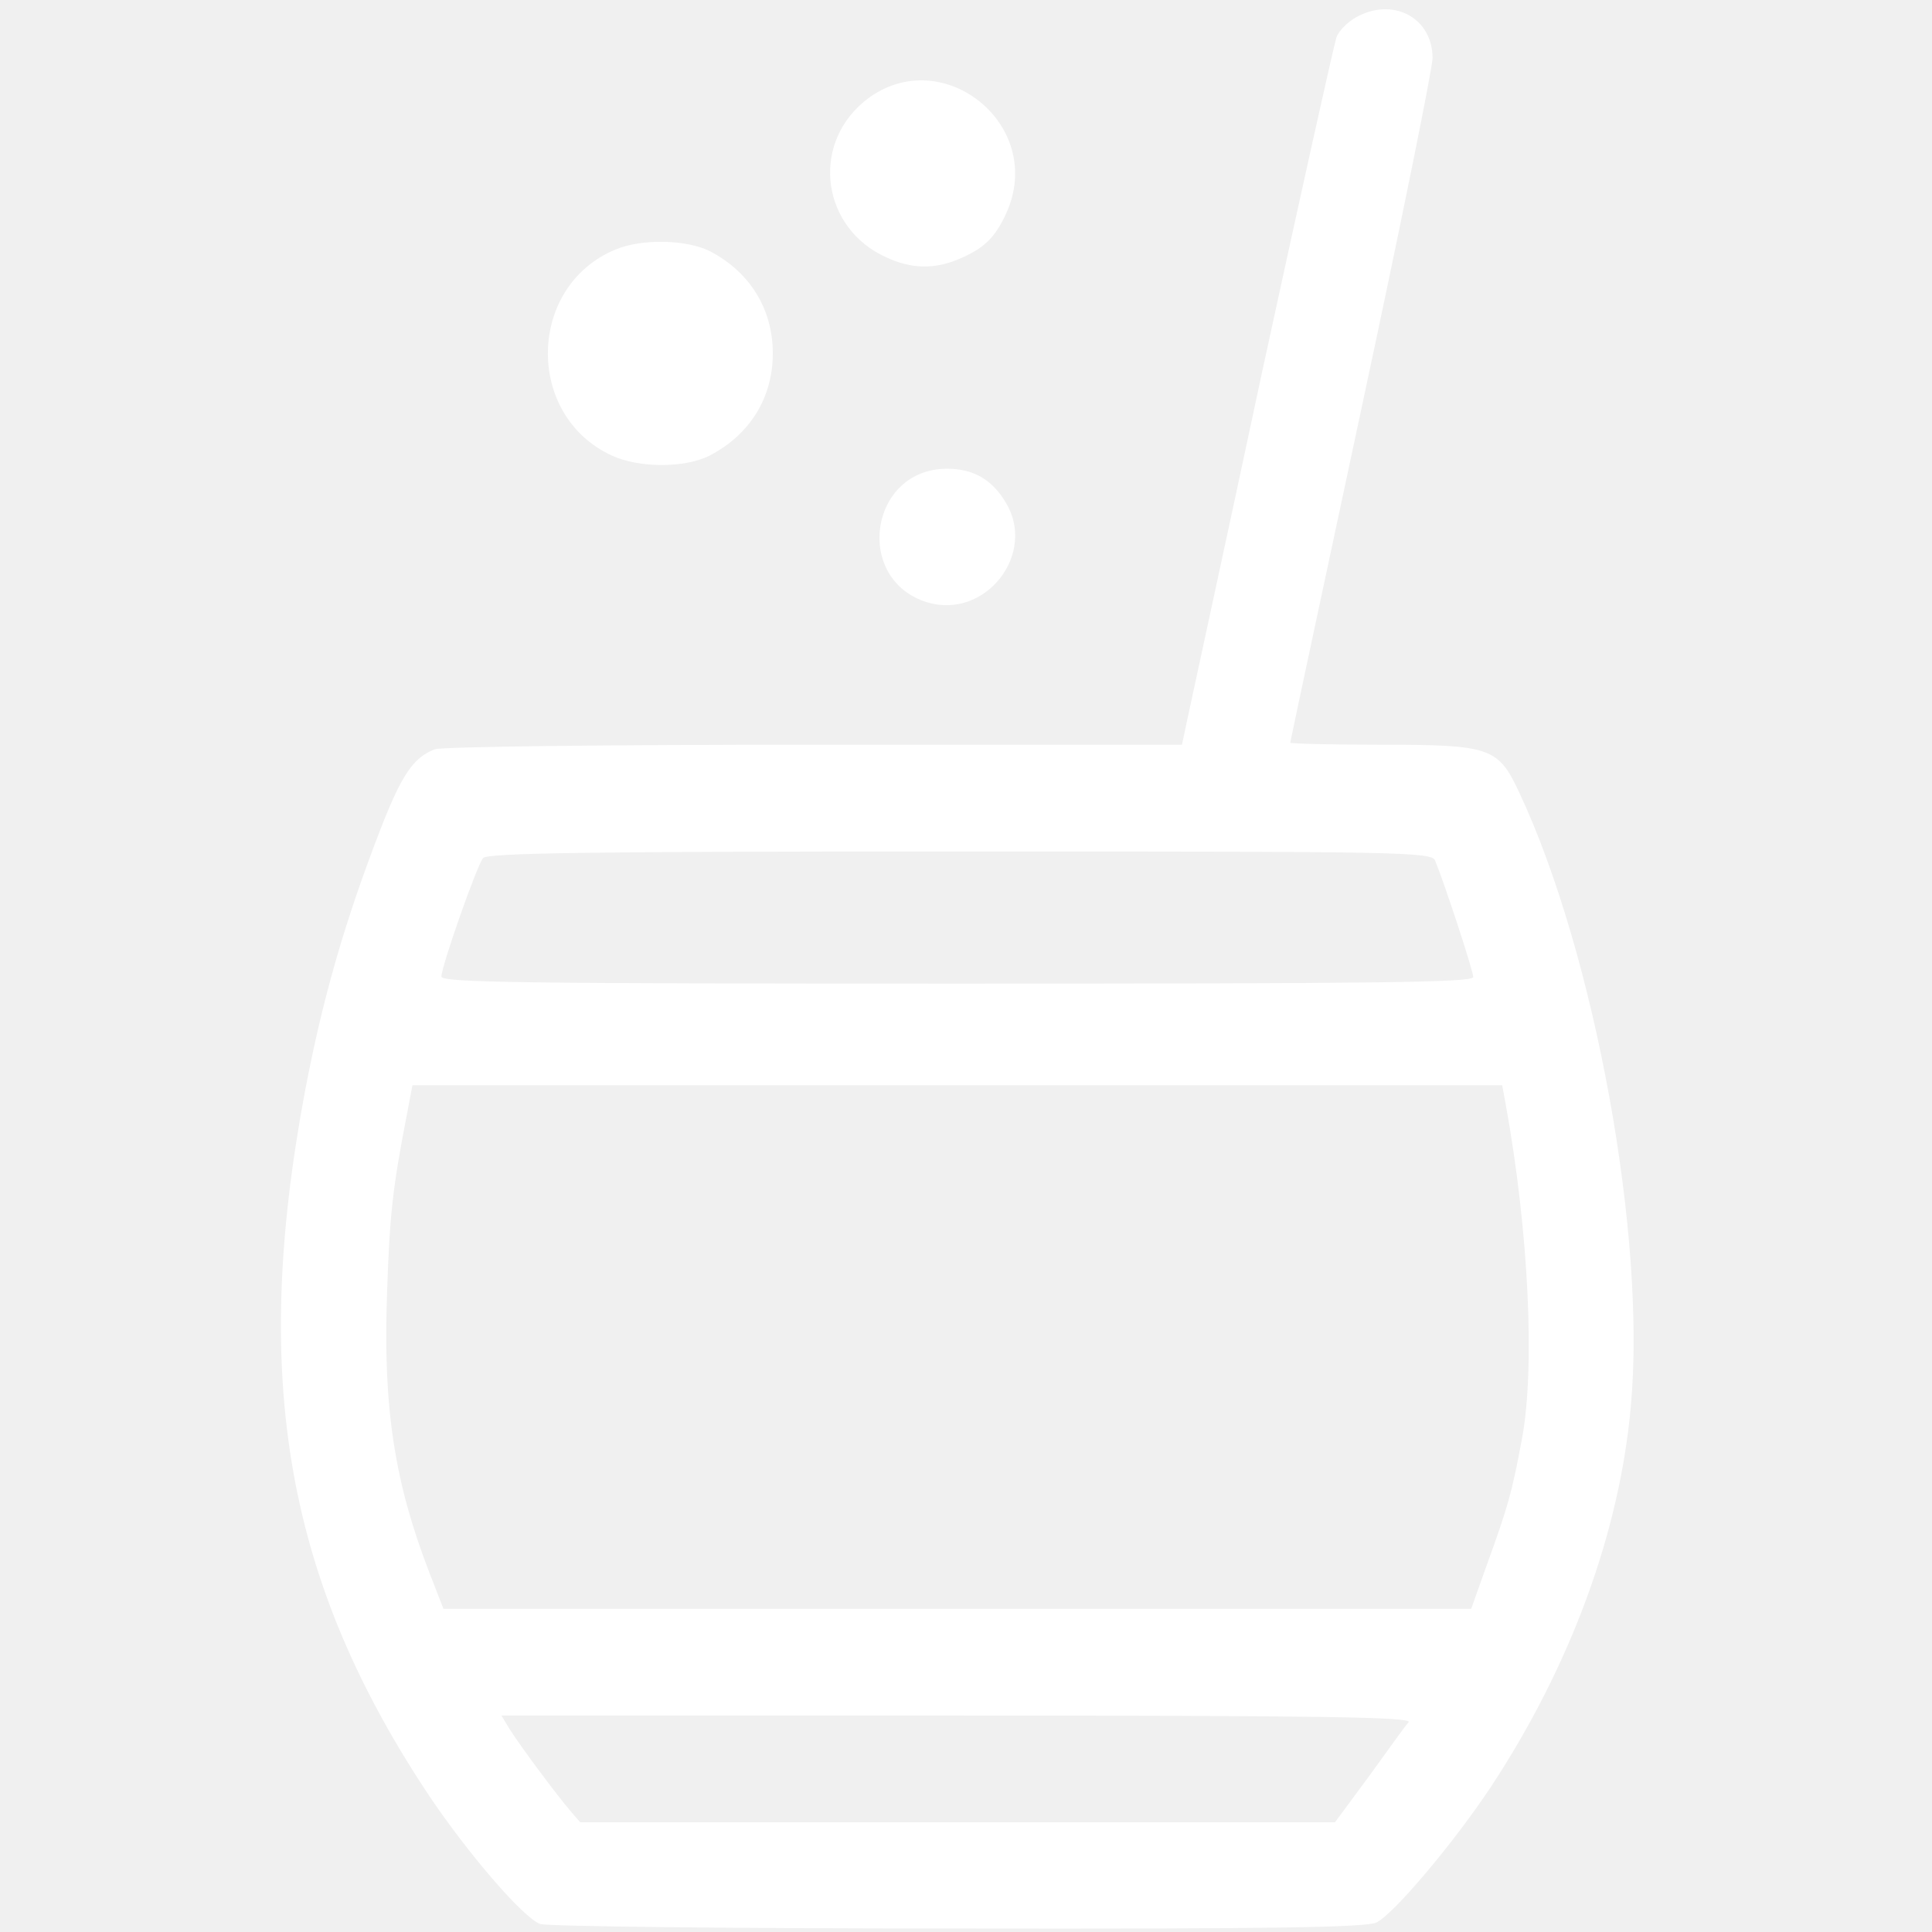
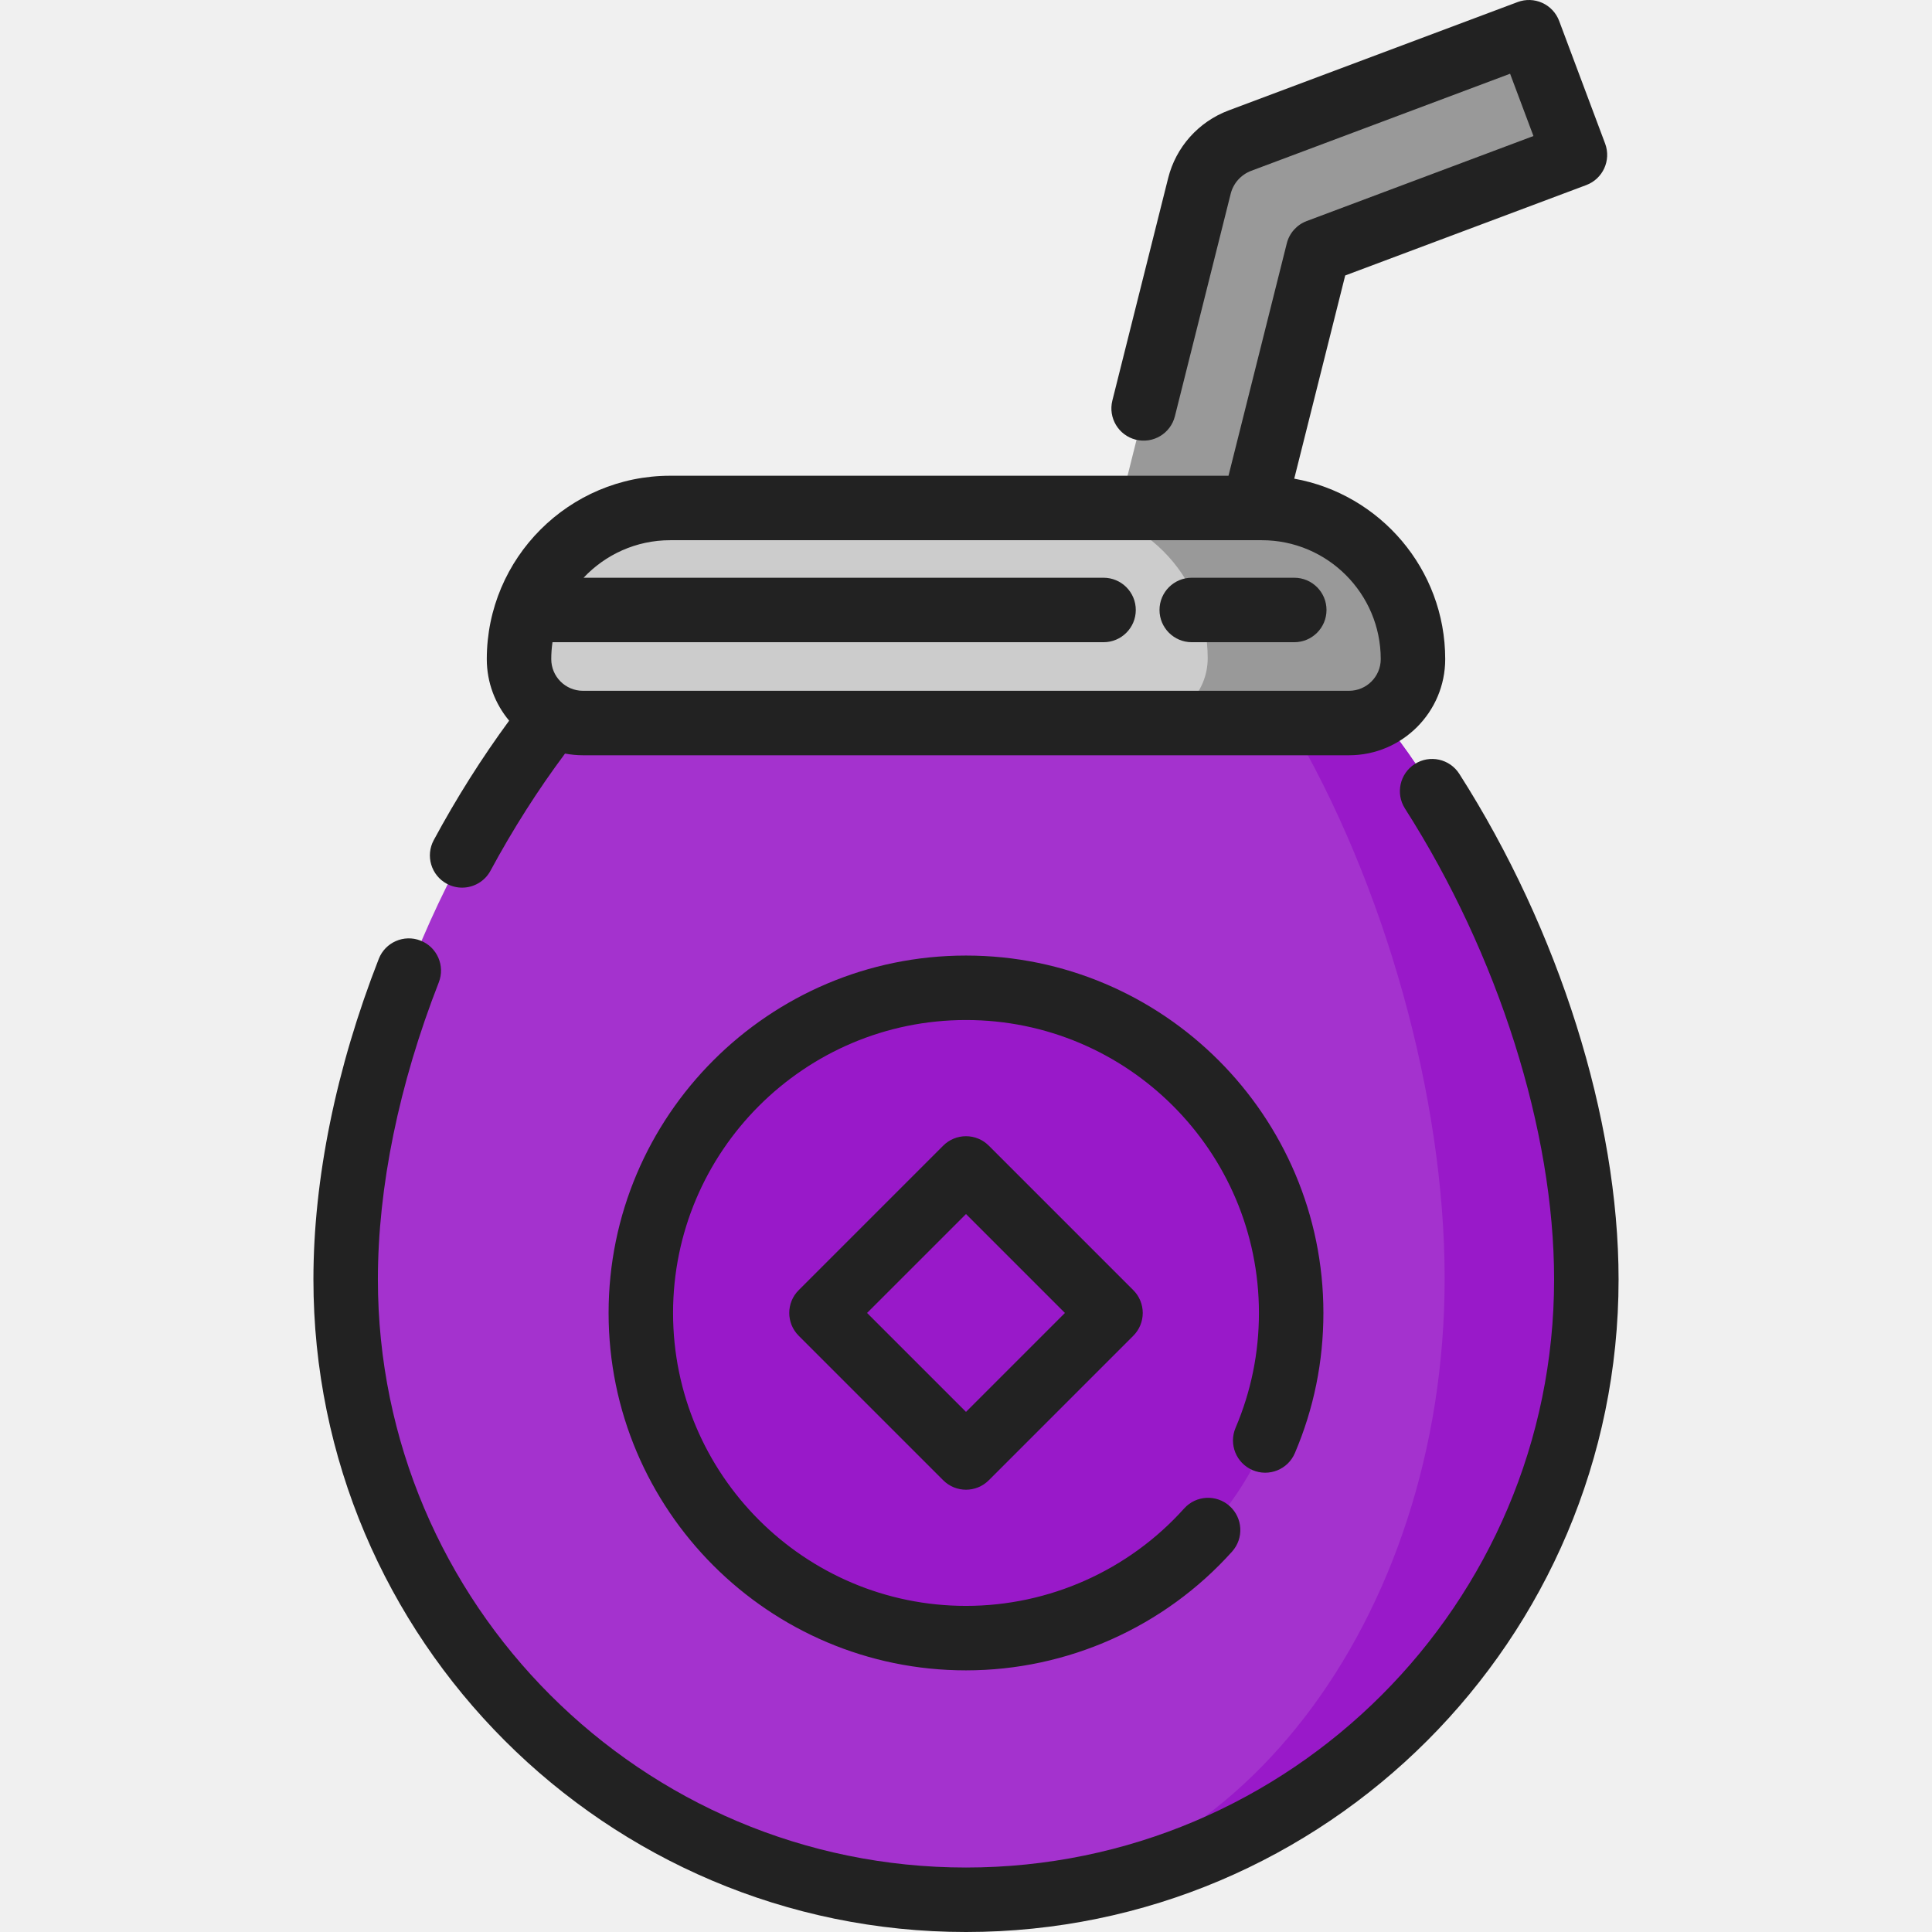
- <svg xmlns="http://www.w3.org/2000/svg" width="1054" height="1054" clip-rule="evenodd">
-   <g stroke="null" id="layer103">
-     <path stroke="null" id="svg_1" fill="#ffffff" fill-rule="nonzero" d="m294.606,1049.598c-9.428,-3.605 -39.099,-38.267 -59.896,-69.046c-78.197,-117.018 -97.885,-226.827 -68.492,-384.33c9.705,-51.299 21.906,-93.725 41.594,-144.47c11.369,-29.116 17.747,-38.544 29.393,-42.981c3.882,-1.386 89.011,-2.496 207.139,-2.496l200.484,0l3.05,-14.419c1.664,-8.042 20.242,-93.171 40.762,-189.392c20.797,-95.944 39.099,-178.023 40.485,-182.182c1.664,-4.159 7.21,-9.428 12.756,-11.924c19.688,-9.428 39.653,2.218 39.653,23.293c0,5.546 -17.47,91.784 -38.821,191.333c-21.352,99.826 -38.821,181.628 -38.821,182.182c0,0.555 21.906,1.109 48.804,1.109c60.727,0 64.61,1.386 76.256,26.343c41.04,87.625 69.324,242.355 60.727,334.694c-6.1,68.769 -32.998,141.697 -76.256,207.416c-20.242,30.502 -52.686,69.046 -62.391,74.038c-5.269,2.773 -57.4,3.605 -228.768,3.328c-122.01,0 -224.331,-1.109 -227.659,-2.496zm452.544,-80.97c10.26,-14.142 19.688,-27.452 21.352,-29.116c1.941,-2.773 -47.695,-3.605 -246.237,-3.605l-248.733,0l4.714,7.764c6.378,9.983 26.066,36.326 32.998,44.367l5.269,6.1l411.782,0l18.856,-25.511zm64.055,-115.077c11.646,-32.166 13.587,-39.099 19.133,-68.769c7.21,-38.821 3.605,-113.413 -8.873,-182.182l-1.941,-10.537l-297.26,0l-297.26,0l-3.05,16.083c-7.764,39.93 -9.428,54.904 -10.814,97.885c-2.218,62.114 4.159,102.876 23.015,151.68l7.764,19.965l560.689,0l8.596,-24.125zm-7.487,-320.552c0,-3.328 -15.528,-50.745 -20.797,-63.5c-1.941,-4.714 -16.915,-4.991 -259.27,-4.991c-202.425,0 -257.884,0.832 -260.102,3.605c-3.328,3.882 -22.738,59.064 -22.738,64.61c0,3.328 41.871,3.882 281.454,3.882c229.6,0 281.454,-0.555 281.454,-3.605z" />
-     <path stroke="null" id="svg_2" fill="#ffffff" fill-rule="nonzero" d="m505.905,328.632c-40.485,-12.478 -31.612,-72.928 10.814,-72.928c14.142,0 24.402,5.823 31.889,18.301c17.192,28.007 -10.814,64.055 -42.703,54.627z" />
-     <path stroke="null" id="svg_3" fill="#ffffff" fill-rule="nonzero" d="m333.705,248.494c-47.417,-21.906 -46.031,-92.339 1.941,-112.304c14.419,-6.1 38.821,-5.546 51.577,0.832c21.906,11.369 34.384,31.612 34.384,55.736c0,24.125 -12.478,44.367 -34.384,55.736c-13.587,6.932 -38.544,6.932 -53.518,0z" />
-     <path stroke="null" id="svg_4" fill="#ffffff" fill-rule="nonzero" d="m483.444,140.349c-34.662,-15.528 -41.317,-60.173 -12.478,-84.575c41.04,-34.384 100.381,11.646 77.92,60.727c-6.1,13.31 -12.201,19.133 -26.066,24.956c-13.31,5.546 -25.788,5.269 -39.376,-1.109z" />
+ <svg xmlns="http://www.w3.org/2000/svg" version="1.1" id="Layer_1" x="0px" y="0px" viewBox="0 0 512 512" style="enable-background:new 0 0 512 512;" xml:space="preserve" width="512px" height="512px" class="">
+   <g>
+     <g>
+       <path style="fill:#A432CE" d="M145.415,191.356c-32.899,42.695-53.539,99.373-53.539,147.45  c0,90.794,73.603,164.397,164.397,164.397S420.67,429.6,420.67,338.806c0-48.077-20.64-104.755-53.539-147.45H145.415z" data-original="#A432CE" class="" data-old_color="#FCCA5F" />
+       <path style="fill:#9919C9" d="M382.846,338.806c0-48.077-15.892-104.755-41.221-147.45h25.506  c32.899,42.695,53.539,99.373,53.539,147.45c0,90.794-73.603,164.397-164.397,164.397  C326.178,503.203,382.846,429.6,382.846,338.806z" data-original="#9919C9" class="" data-old_color="#E8B459" />
+       <path style="fill:#CCCCCC;" d="M154.753,191.356h203.04c9.352,0,16.934-7.581,16.934-16.934l0,0  c0-22.123-17.934-40.057-40.057-40.057H177.876c-22.123,0-40.057,17.934-40.057,40.057l0,0  C137.819,183.775,145.4,191.356,154.753,191.356z" data-original="#CCCCCC" class="" />
+       <path style="fill:#999999;" d="M334.67,134.365h-54.673c22.123,0,40.057,17.934,40.057,40.057l0,0  c0,9.352-7.581,16.934-16.934,16.934h54.673c9.352,0,16.934-7.581,16.934-16.934l0,0C374.727,152.3,356.793,134.365,334.67,134.365z  " data-original="#999999" class="" />
+       <path style="fill:#999999" d="M296.73,134.365l21.4-85.323c1.376-5.53,5.398-10.018,10.736-12.028l76.599-28.725l12.184,32.506  l-68.077,25.529l-17.067,68.041" data-original="#999999" class="" data-old_color="#F75469" />
+       <circle style="fill:#9919C9" cx="256.278" cy="347.695" r="86.178" data-original="#9919C9" class="" data-old_color="#E8B459" />
+       <path d="M118.413,234.209c1.291,0.696,2.679,1.026,4.048,1.026c3.039,0,5.982-1.626,7.525-4.488  c5.938-11.007,12.577-21.428,19.752-31.044c1.538,0.29,3.121,0.45,4.742,0.45h203.04c14.047,0,25.476-11.429,25.476-25.476  c0-23.866-17.297-43.755-40.01-47.824l13.508-53.849l63.88-23.956c4.417-1.656,6.655-6.579,5-10.997L413.19,5.544  c-0.795-2.122-2.401-3.841-4.464-4.778c-2.063-0.937-4.414-1.018-6.535-0.222l-76.61,28.729  c-7.977,3.004-13.963,9.718-16.011,17.944l-14.783,58.936c-1.147,4.577,1.632,9.217,6.208,10.365  c4.58,1.145,9.217-1.633,10.365-6.208l14.784-58.951c0.695-2.793,2.736-5.072,5.446-6.094l68.599-25.725l6.188,16.509l-60.08,22.53  c-2.628,0.985-4.604,3.198-5.286,5.921l-15.446,61.577H177.603c-26.798,0-48.598,21.802-48.598,48.599  c0,6.2,2.228,11.888,5.923,16.31c-7.244,9.86-13.952,20.481-19.976,31.649C112.71,226.787,114.26,231.97,118.413,234.209z   M177.603,143.162h156.795c17.377,0,31.513,14.137,31.513,31.514c0,4.628-3.764,8.391-8.391,8.391H154.48  c-4.627,0-8.391-3.764-8.391-8.391c0-1.522,0.115-3.018,0.325-4.483h146.039c4.718,0,8.543-3.825,8.543-8.543  s-3.825-8.543-8.543-8.543H154.657C160.408,146.993,168.565,143.162,177.603,143.162z" data-original="#222222" class="active-path" style="fill:#222222" data-old_color="#000000" />
+       <path d="M386.729,205.073c-2.539-3.976-7.822-5.14-11.798-2.602c-3.976,2.54-5.14,7.822-2.602,11.798  c24.748,38.748,39.524,85.399,39.524,124.79c0,85.939-69.916,155.855-155.855,155.855S100.144,424.998,100.144,339.06  c0-24.476,5.582-51.701,16.144-78.729c1.718-4.394-0.452-9.349-4.846-11.067c-4.394-1.715-9.349,0.454-11.066,4.848  c-11.329,28.99-17.316,58.364-17.316,84.948C83.06,434.419,160.641,512,256,512s172.94-77.58,172.94-172.94  C428.94,296.543,413.16,246.453,386.729,205.073z" data-original="#222222" class="active-path" style="fill:#222222" data-old_color="#000000" />
+       <path d="M331.943,389.596c4.337,1.851,9.358-0.166,11.21-4.505c5.018-11.761,7.563-24.258,7.563-37.143  c0-52.227-42.49-94.717-94.717-94.717s-94.716,42.49-94.716,94.717s42.49,94.716,94.716,94.716  c26.862,0,52.565-11.474,70.516-31.481c3.152-3.512,2.859-8.913-0.653-12.063c-3.512-3.152-8.913-2.86-12.063,0.653  c-14.716,16.4-35.783,25.805-57.8,25.805c-42.806,0-77.631-34.825-77.631-77.631s34.825-77.632,77.631-77.632  c42.805,0,77.632,34.825,77.632,77.632c0,10.568-2.083,20.809-6.193,30.438C325.587,382.725,327.604,387.745,331.943,389.596z" data-original="#222222" class="active-path" style="fill:#222222" data-old_color="#000000" />
+       <path d="M315.825,170.193h27.17c4.718,0,8.543-3.825,8.543-8.543s-3.825-8.543-8.543-8.543h-27.17c-4.718,0-8.543,3.825-8.543,8.543  S311.108,170.193,315.825,170.193z" data-original="#222222" class="active-path" style="fill:#222222" data-old_color="#000000" />
+       <path d="M256,301.106c-2.265,0-4.439,0.9-6.04,2.502l-38.299,38.299c-3.336,3.336-3.336,8.745,0,12.08l38.299,38.299  c1.668,1.669,3.854,2.502,6.04,2.502c2.186,0,4.373-0.834,6.04-2.502l38.299-38.299c1.603-1.601,2.502-3.775,2.502-6.04  c0-2.266-0.9-4.439-2.502-6.04l-38.299-38.299C260.439,302.005,258.265,301.106,256,301.106z M256,374.166l-26.219-26.219  L256,321.729l26.219,26.219L256,374.166z" data-original="#222222" class="active-path" style="fill:#222222" data-old_color="#000000" />
+     </g>
  </g>
</svg>
